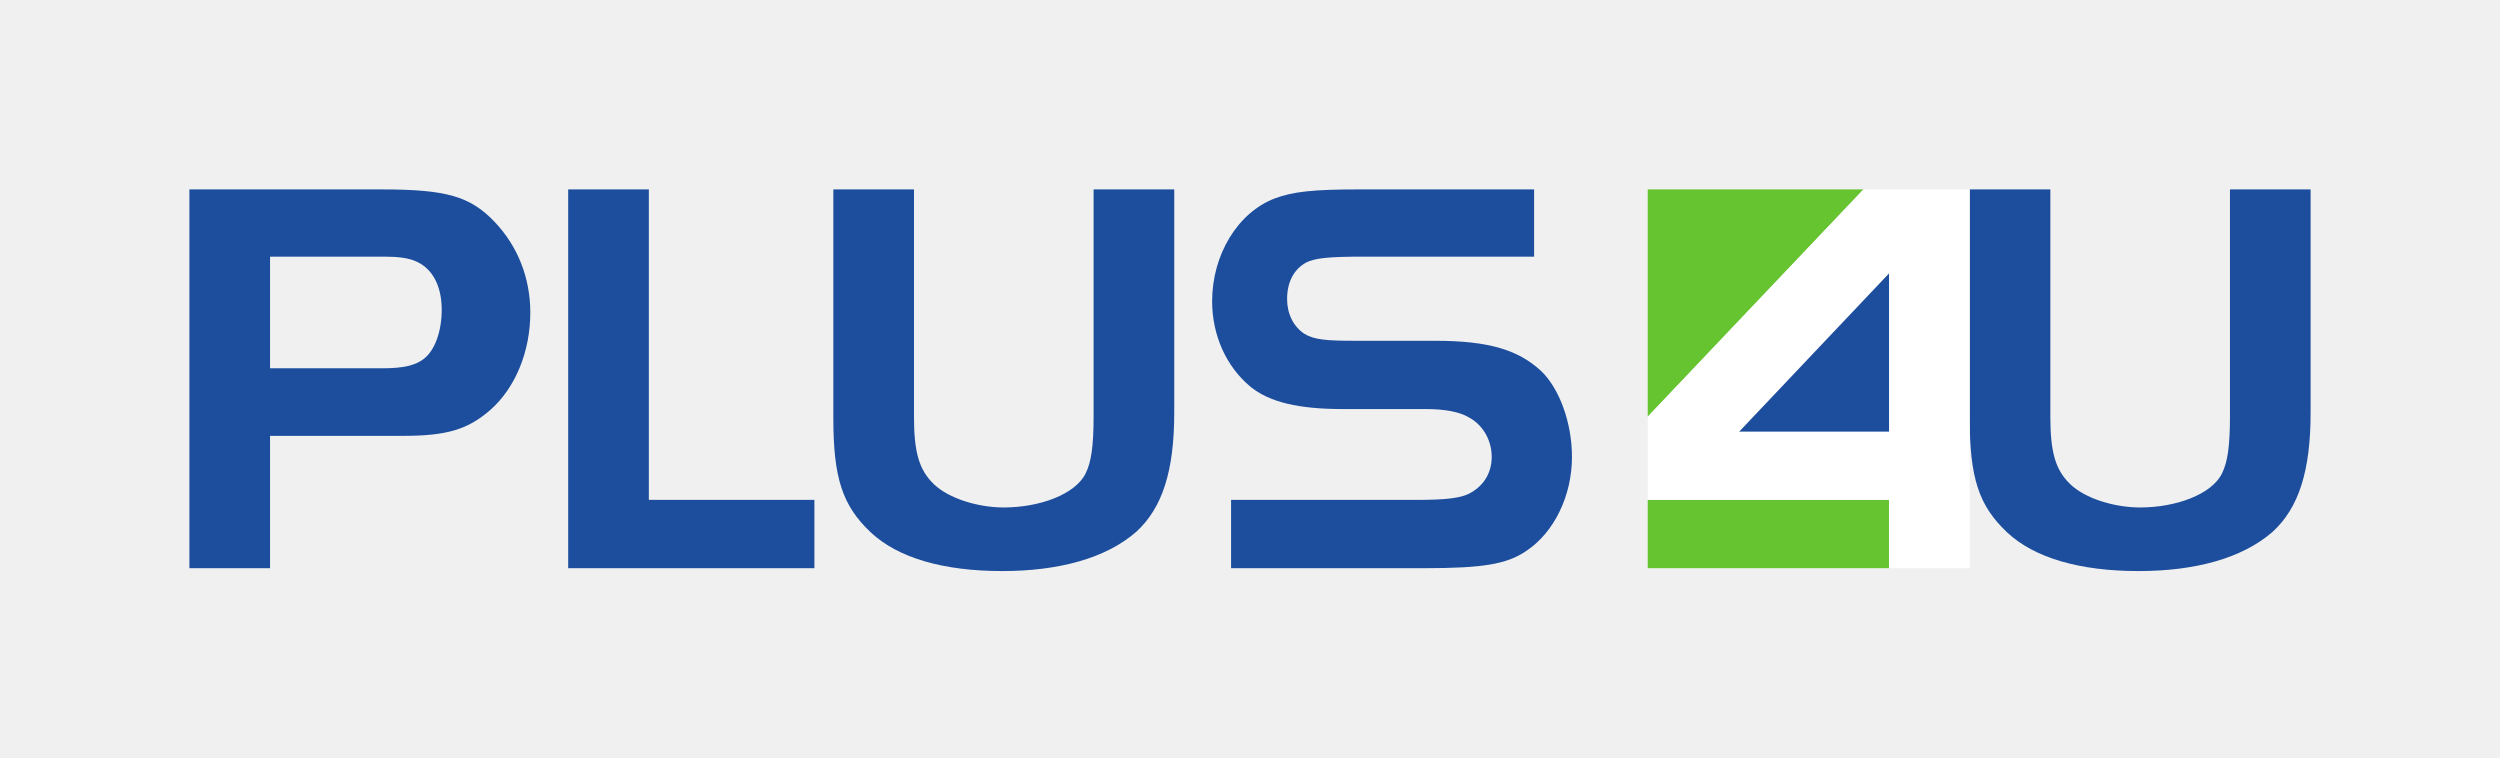
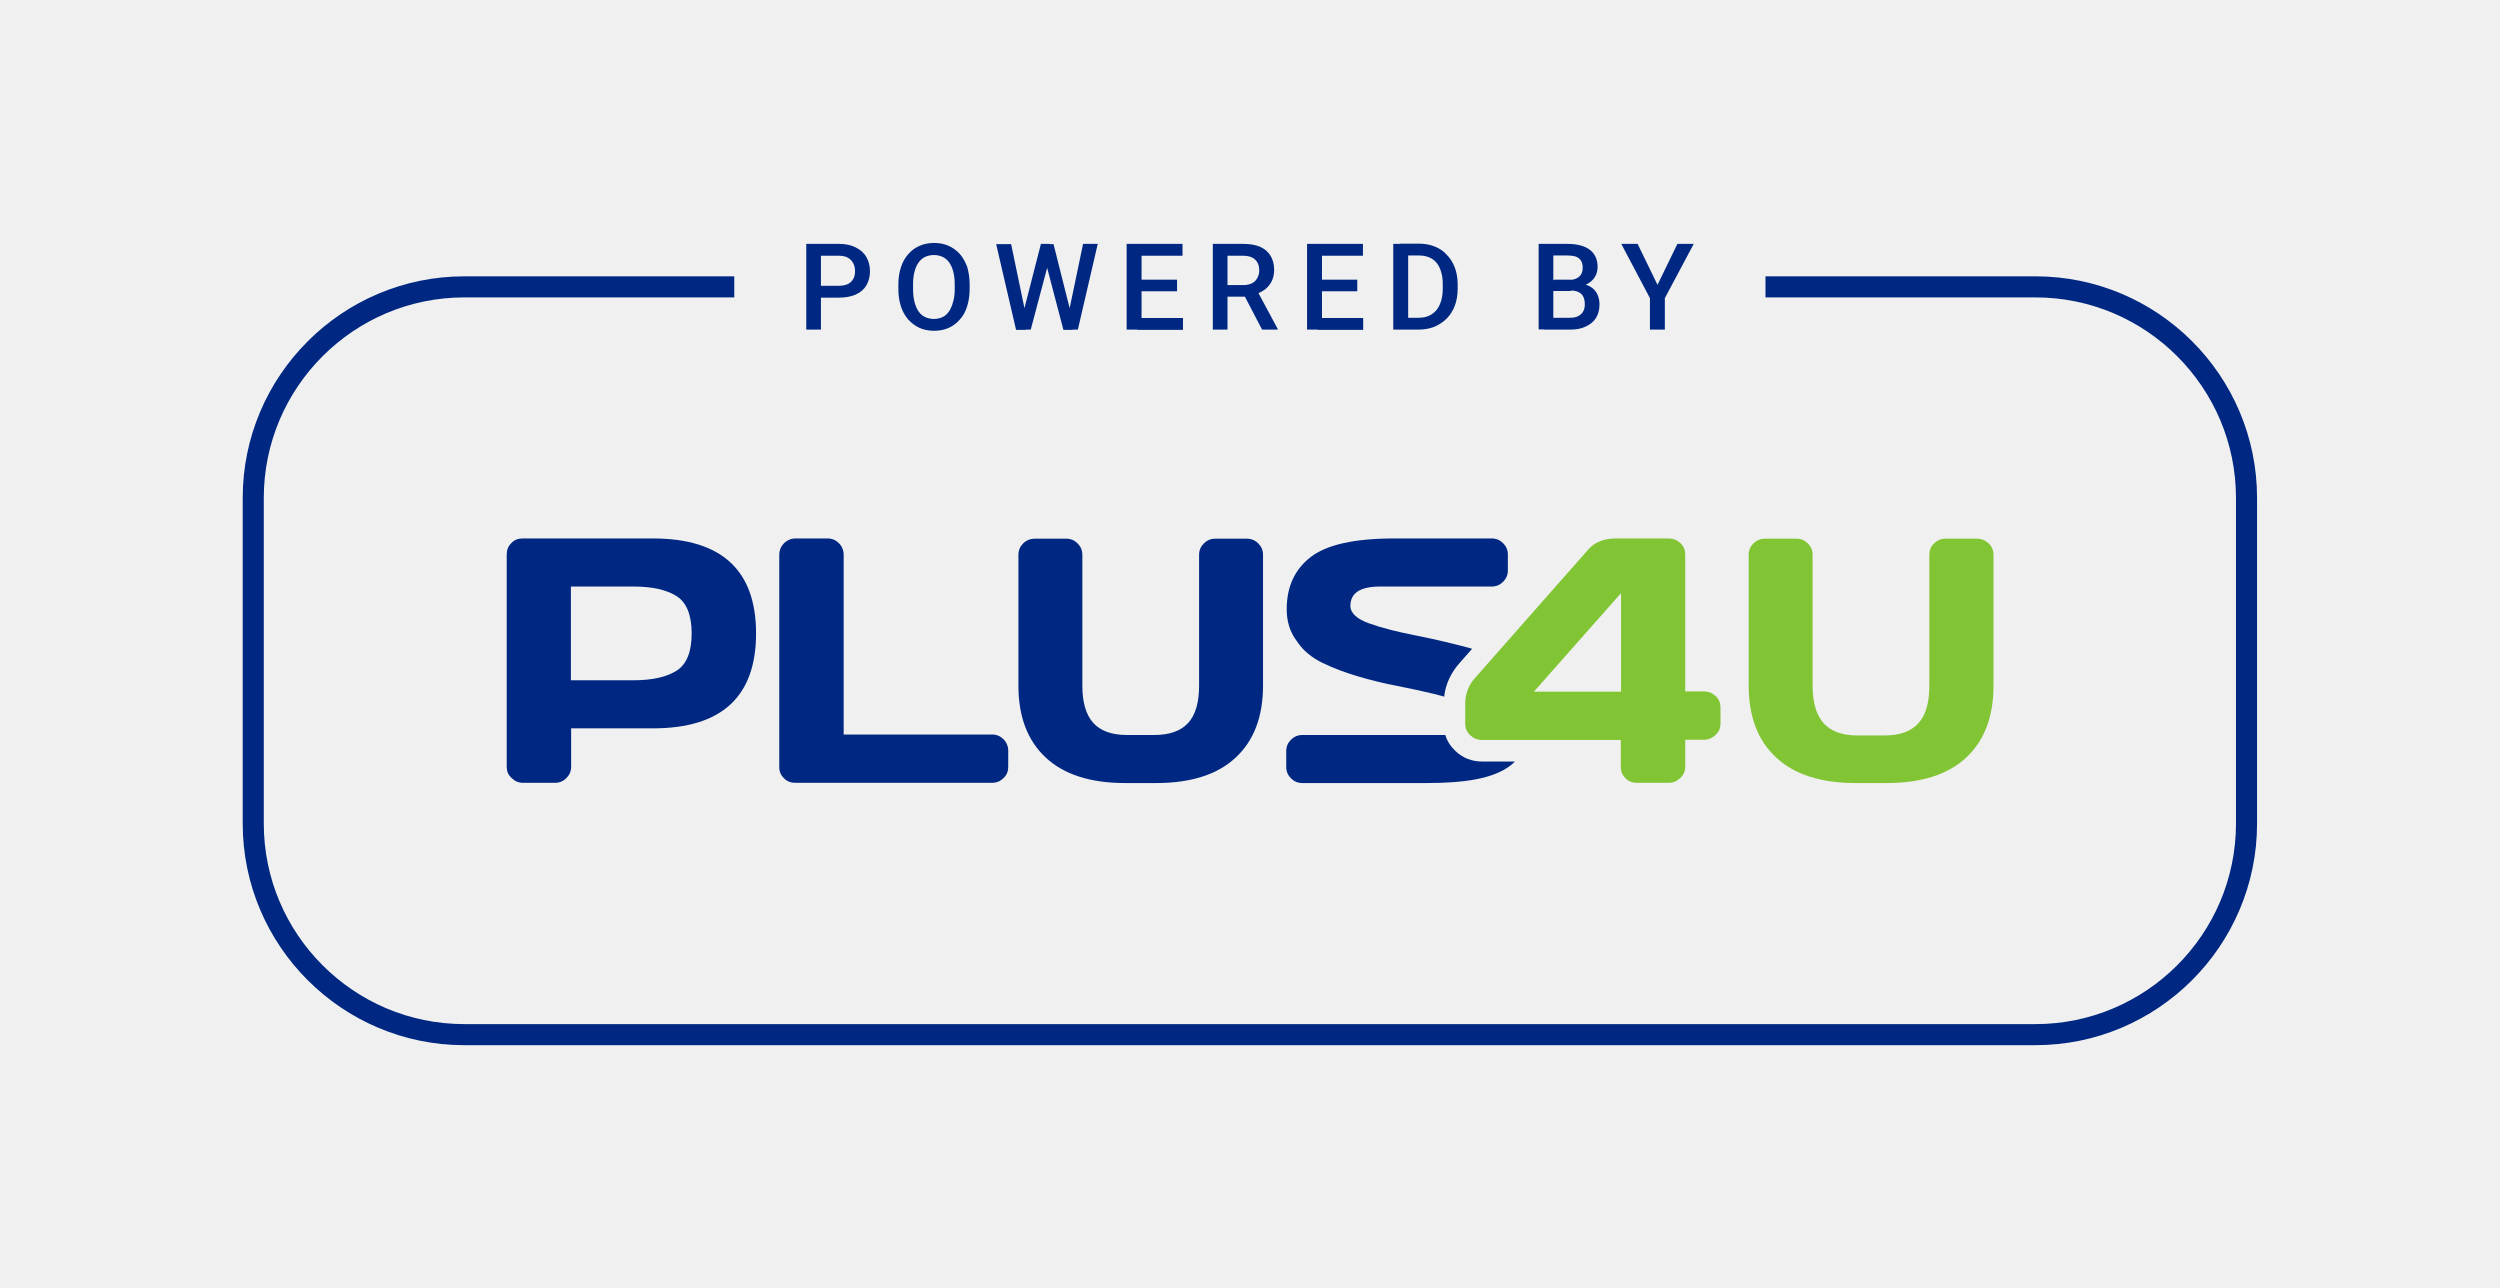
- <svg xmlns="http://www.w3.org/2000/svg" viewBox="0 0 467.717 141.732" height="141.732" width="467.717" xml:space="preserve" version="1.1" id="svg2">
-   <defs id="defs6">
-     <clipPath id="clipPath16" clipPathUnits="userSpaceOnUse">
-       <path id="path18" d="m 0,113.386 374.174,0 L 374.174,0 0,0 0,113.386 Z" />
-     </clipPath>
-   </defs>
-   <g transform="matrix(1.25,0,0,-1.25,0,141.7325)" id="g10">
-     <g id="g12">
-       <g clip-path="url(#clipPath16)" id="g14">
-         <g transform="translate(306.8755,51.0366)" id="g20">
-           <path id="path22" style="fill:#1d4e9e;fill-opacity:1;fill-rule:nonzero;stroke:none" d="m 0,0 c 0,-5.355 0.766,-7.99 2.975,-10.115 2.211,-2.125 6.554,-3.487 10.466,-3.487 5.356,0 10.721,1.956 12.25,5.102 0.85,1.699 1.19,4.164 1.19,8.5 l 0,34.002 12.072,0 0,-33.406 c 0,-8.756 -1.785,-14.282 -5.695,-17.852 -4.592,-3.996 -11.656,-5.865 -20.072,-5.865 -8.756,0 -15.567,1.955 -19.647,5.779 -4.25,3.996 -5.609,8.16 -5.609,17.086 l 0,34.258 12.07,0 L 0,0 Z" />
-         </g>
-         <path id="path24" style="fill:#66c430;fill-opacity:1;fill-rule:nonzero;stroke:none" d="m 246.616,28.351 36.115,0 0,10.217 -36.115,0 0,-10.217 z" />
-         <g transform="translate(246.6157,85.0386)" id="g26">
-           <path id="path28" style="fill:#66c430;fill-opacity:1;fill-rule:nonzero;stroke:none" d="M 0,0 0,-34.016 32.291,0 0,0 Z" />
-         </g>
-         <g transform="translate(282.731,48.7915)" id="g30">
-           <path id="path32" style="fill:#ffffff;fill-opacity:1;fill-rule:nonzero;stroke:none" d="M 0,0 -22.418,0 0,23.674 0,0 Z m -3.824,36.248 -32.291,-34.016 0,-12.455 36.115,0 0,-10.222 12.072,0 0,56.693 -15.896,0 z" />
-         </g>
-         <g transform="translate(260.313,48.7915)" id="g34">
-           <path id="path36" style="fill:#1d4e9e;fill-opacity:1;fill-rule:nonzero;stroke:none" d="M 0,0 22.418,23.674 22.418,0 0,0 Z" />
-         </g>
-         <g transform="translate(184.2529,38.5679)" id="g38">
-           <path id="path40" style="fill:#1d4e9e;fill-opacity:1;fill-rule:nonzero;stroke:none" d="m 0,0 27.703,0 c 4.422,0 6.887,0.233 8.332,1.168 1.869,1.105 2.975,2.971 2.975,5.266 0,2.55 -1.36,4.845 -3.485,5.949 -1.275,0.765 -3.486,1.212 -6.377,1.212 l -12.431,0 c -6.545,0 -10.967,0.999 -13.856,3.378 -3.57,2.976 -5.695,7.65 -5.695,12.752 0,6.97 3.824,13.261 9.349,15.386 2.721,1.02 5.696,1.36 12.667,1.36 l 26.173,0 0,-10.064 -25.577,0 c -5.272,0 -7.227,-0.221 -8.586,-0.902 -1.786,-1.021 -2.805,-2.89 -2.805,-5.441 0,-2.21 0.933,-4.08 2.549,-5.185 1.531,-0.936 3.4,-1.066 7.822,-1.066 l 11.779,0 c 8.16,0 12.496,-1.399 15.896,-4.545 2.721,-2.633 4.59,-7.735 4.59,-12.834 0,-5.782 -2.635,-11.301 -6.885,-14.107 -2.89,-1.955 -6.46,-2.55 -15.216,-2.55 L 0,-10.223 0,0 Z" />
-         </g>
-         <g transform="translate(136.7969,51.0366)" id="g42">
-           <path id="path44" style="fill:#1d4e9e;fill-opacity:1;fill-rule:nonzero;stroke:none" d="m 0,0 c 0,-5.355 0.765,-7.99 2.975,-10.115 2.21,-2.125 6.554,-3.487 10.465,-3.487 5.356,0 10.721,1.956 12.251,5.102 0.85,1.699 1.19,4.164 1.19,8.5 l 0,34.002 12.071,0 0,-33.406 c 0,-8.756 -1.785,-14.282 -5.695,-17.852 -4.591,-3.996 -11.656,-5.865 -20.071,-5.865 -8.756,0 -15.567,1.955 -19.647,5.779 -4.25,3.996 -5.61,8.16 -5.61,17.086 l 0,34.258 L 0,34.002 0,0 Z" />
-         </g>
-         <g transform="translate(97.1123,85.0386)" id="g46">
-           <path id="path48" style="fill:#1d4e9e;fill-opacity:1;fill-rule:nonzero;stroke:none" d="m 0,0 0,-46.471 24.778,0 0,-10.222 -36.85,0.002 0,56.691 L 0,0 Z" />
-         </g>
-         <g transform="translate(57.2695,58.2642)" id="g50">
-           <path id="path52" style="fill:#1d4e9e;fill-opacity:1;fill-rule:nonzero;stroke:none" d="m 0,0 c 3.061,0 4.931,0.426 6.205,1.444 1.615,1.276 2.636,4.08 2.636,7.311 0,3.655 -1.445,6.29 -3.995,7.309 -1.021,0.426 -2.466,0.647 -4.591,0.647 l -17.106,0 L -16.851,0 0,0 Z m -16.851,-29.919 -12.072,0 0,56.692 28.753,0 c 9.691,0 13.261,-1.019 16.916,-4.844 3.485,-3.654 5.356,-8.414 5.356,-13.6 0,-5.779 -2.21,-11.22 -5.951,-14.533 -3.4,-2.976 -6.546,-3.91 -13.175,-3.91 l -19.827,0 0,-19.805 z" />
-         </g>
-       </g>
-     </g>
+ <svg xmlns="http://www.w3.org/2000/svg" version="1.1" id="Vrstva_1" x="0px" y="0px" viewBox="0 0 1055.8 543.9" style="enable-background:new 0 0 1055.8 543.9;" xml:space="preserve">
+   <style type="text/css">
+ 	.st0{fill:#002882;}
+ 	.st1{fill:#81C534;}
+ </style>
+   <path class="st0" d="M859.6,116.7h-114v8.9h114c46.7,0,84.7,38,84.7,84.7v137.5c0,46.7-38,84.7-84.7,84.7H196.1  c-46.7,0-84.7-38-84.7-84.7V210.3c0-46.7,38-84.7,84.7-84.7h114v-8.9h-114c-51.6,0-93.6,42-93.6,93.6v137.5  c0,51.6,42,93.6,93.6,93.6h663.5c51.6,0,93.6-42,93.6-93.6V210.3C953.2,158.7,911.3,116.7,859.6,116.7z" />
+   <path class="st0" d="M354.2,125.7h-9.4v-5h9.4c1.6,0,3-0.3,4-0.8c1-0.5,1.7-1.3,2.2-2.2c0.5-0.9,0.7-2,0.7-3.2  c0-1.1-0.2-2.2-0.7-3.2c-0.5-1-1.2-1.8-2.2-2.4c-1-0.6-2.3-0.9-4-0.9h-7.5v31.2h-6.2V103h13.8c2.8,0,5.2,0.5,7.1,1.5  c2,1,3.5,2.3,4.5,4.1c1,1.7,1.5,3.7,1.5,5.9c0,2.3-0.5,4.3-1.5,6c-1,1.7-2.5,3-4.5,3.9C359.3,125.3,357,125.7,354.2,125.7z   M409.5,120.1v2c0,2.7-0.4,5.2-1.1,7.4c-0.7,2.2-1.7,4-3.1,5.5c-1.3,1.5-2.9,2.7-4.7,3.5c-1.8,0.8-3.9,1.2-6.1,1.2  c-2.2,0-4.3-0.4-6.1-1.2c-1.8-0.8-3.4-2-4.8-3.5c-1.3-1.5-2.4-3.4-3.1-5.5c-0.7-2.2-1.1-4.6-1.1-7.4v-2c0-2.7,0.4-5.2,1.1-7.3  c0.7-2.2,1.8-4,3.1-5.5c1.3-1.5,2.9-2.7,4.8-3.5c1.8-0.8,3.9-1.2,6.1-1.2c2.2,0,4.3,0.4,6.1,1.2c1.8,0.8,3.4,2,4.8,3.5  c1.3,1.5,2.3,3.4,3.1,5.5C409.1,114.9,409.5,117.4,409.5,120.1z M403.2,122.1v-2c0-2-0.2-3.8-0.6-5.3c-0.4-1.6-1-2.9-1.7-3.9  c-0.8-1.1-1.7-1.9-2.8-2.4c-1.1-0.5-2.3-0.8-3.7-0.8c-1.4,0-2.6,0.3-3.7,0.8c-1.1,0.5-2,1.3-2.8,2.4c-0.7,1-1.3,2.3-1.7,3.9  c-0.4,1.5-0.6,3.3-0.6,5.3v2c0,2,0.2,3.8,0.6,5.4c0.4,1.6,1,2.9,1.7,4c0.8,1.1,1.7,1.9,2.8,2.4c1.1,0.5,2.3,0.8,3.7,0.8  c1.4,0,2.6-0.3,3.7-0.8c1.1-0.5,2-1.4,2.7-2.4c0.7-1.1,1.3-2.4,1.7-4C403,125.9,403.2,124.1,403.2,122.1z M432.4,131.1l7.2-28.1h3.8  l-0.4,7.2l-7.7,29h-3.9L432.4,131.1z M427,103l5.8,27.9l0.5,8.4h-4.2l-8.4-36.2H427z M451.6,130.8l5.8-27.8h6.2l-8.4,36.2H451  L451.6,130.8z M444.9,103l7.1,28.2l1,8.1h-3.9l-7.6-29l-0.4-7.2H444.9z M499.6,134.3v5h-19.2v-5H499.6z M482.1,103v36.2h-6.3V103  H482.1z M497.1,118.1v4.9h-16.7v-4.9H497.1z M499.4,103v5h-19.1v-5H499.4z M512.3,103h12.8c2.8,0,5.1,0.4,7,1.2  c1.9,0.8,3.4,2.1,4.4,3.7c1,1.6,1.6,3.6,1.6,6c0,1.8-0.3,3.4-1,4.8c-0.7,1.4-1.6,2.5-2.8,3.5c-1.2,0.9-2.7,1.6-4.3,2.2l-1.9,0.9  h-11.5l-0.1-4.9h8.6c1.5,0,2.7-0.3,3.7-0.8c1-0.5,1.7-1.3,2.2-2.2c0.5-0.9,0.8-2,0.8-3.1c0-1.3-0.2-2.4-0.7-3.3  c-0.5-0.9-1.2-1.7-2.2-2.2c-1-0.5-2.3-0.8-3.9-0.8h-6.6v31.2h-6.2V103z M533,139.2l-8.5-16.3l6.5,0l8.6,16v0.3H533z M575.7,134.3v5  h-19.2v-5H575.7z M558.3,103v36.2H552V103H558.3z M573.2,118.1v4.9h-16.7v-4.9H573.2z M575.6,103v5h-19.1v-5H575.6z M599,139.2h-7.7  l0.1-5h7.7c2.2,0,4.1-0.5,5.6-1.5c1.5-1,2.7-2.4,3.4-4.2c0.8-1.8,1.2-4,1.2-6.5v-2c0-2-0.2-3.7-0.7-5.2c-0.4-1.5-1.1-2.8-1.9-3.8  c-0.8-1-1.9-1.8-3.1-2.3c-1.2-0.5-2.6-0.8-4.3-0.8h-8.1v-5h8.1c2.4,0,4.6,0.4,6.6,1.2c2,0.8,3.7,1.9,5.1,3.5  c1.5,1.5,2.6,3.3,3.4,5.4c0.8,2.1,1.2,4.5,1.2,7.1v1.9c0,2.6-0.4,5-1.2,7.1c-0.8,2.1-1.9,3.9-3.4,5.4c-1.5,1.5-3.2,2.6-5.2,3.5  C603.7,138.8,601.5,139.2,599,139.2z M594.7,103v36.2h-6.3V103H594.7z M663.3,122.9h-9.2l-0.1-4.6h8c1.4,0,2.5-0.2,3.5-0.6  c1-0.4,1.7-1,2.2-1.8c0.5-0.8,0.7-1.7,0.7-2.8c0-1.2-0.2-2.2-0.7-3c-0.5-0.8-1.2-1.3-2.1-1.7c-0.9-0.3-2.2-0.5-3.6-0.5h-6v31.2h-6.2  V103H662c2,0,3.8,0.2,5.3,0.6c1.6,0.4,2.9,1,4,1.8c1.1,0.8,1.9,1.8,2.5,3c0.6,1.2,0.9,2.7,0.9,4.4c0,1.5-0.4,2.9-1.1,4.1  c-0.7,1.2-1.8,2.2-3.2,3c-1.4,0.8-3.1,1.2-5.2,1.4L663.3,122.9z M663,139.2h-10.9l2.8-5h8.1c1.4,0,2.6-0.2,3.5-0.7  c0.9-0.5,1.7-1.1,2.1-2c0.5-0.8,0.7-1.8,0.7-3c0-1.2-0.2-2.2-0.6-3.1c-0.4-0.9-1.1-1.6-2-2c-0.9-0.5-2.1-0.7-3.5-0.7h-7l0.1-4.6h9.1  l1.4,1.7c2,0.1,3.6,0.5,4.9,1.3c1.3,0.8,2.3,1.9,2.9,3.2c0.6,1.3,0.9,2.7,0.9,4.2c0,2.3-0.5,4.2-1.5,5.8c-1,1.6-2.4,2.7-4.3,3.6  C667.9,138.8,665.7,139.2,663,139.2z M691.6,103l8.4,17.3l8.4-17.3h6.9l-12.2,22.9v13.3h-6.3v-13.3L684.7,103H691.6z" />
+   <g>
+     <path class="st0" d="M214,323.8v-89.6c0-1.9,0.6-3.5,1.9-4.8c1.3-1.4,2.9-2,4.8-2h55c29,0,43.6,13.4,43.6,40.1   c0,26.7-14.5,40.1-43.6,40.1h-34.5v16.2c0,1.9-0.7,3.5-2,4.8c-1.3,1.3-2.9,2-4.8,2h-13.5c-1.9,0-3.5-0.7-4.8-2   C214.6,327.3,214,325.7,214,323.8L214,323.8z M241.1,287.3h26.3c8.1,0,14.2-1.4,18.4-4.1c4.2-2.7,6.3-7.9,6.3-15.7   c0-7.7-2.1-13-6.3-15.7s-10.3-4.1-18.4-4.1h-26.3V287.3L241.1,287.3z" />
+     <path class="st0" d="M329.1,324v-89.6c0-2,0.7-3.6,2-5c1.4-1.3,3-2,4.8-2h13.6c1.9,0,3.5,0.7,4.8,2c1.3,1.3,2,3,2,5v75.8H419   c1.9,0,3.5,0.7,4.8,2c1.3,1.3,2,3,2,4.8v6.8c0,1.9-0.6,3.5-2,4.8c-1.3,1.3-2.9,2-4.8,2h-83.1c-1.9,0-3.5-0.6-4.8-1.9   C329.8,327.4,329.1,325.9,329.1,324L329.1,324z" />
+     <path class="st0" d="M430.1,289.5v-55.2c0-1.9,0.7-3.5,2-4.8c1.3-1.3,3-2,4.9-2h13.4c1.8,0,3.4,0.7,4.7,2c1.3,1.3,2,2.9,2,4.8v55.3   c0,7,1.5,12.2,4.6,15.7c3.1,3.4,7.8,5.1,14.3,5.1h11.5c6.4,0,11.2-1.7,14.3-5.1c3.1-3.4,4.6-8.7,4.6-15.7v-55.3   c0-1.9,0.7-3.5,2-4.8c1.3-1.3,2.9-2,4.8-2h13.3c2,0,3.6,0.7,4.9,2c1.3,1.3,2,2.9,2,4.8v55.2c0,13.1-3.8,23.2-11.5,30.4   c-7.7,7.2-18.9,10.8-33.7,10.8h-12.9c-14.8,0-26-3.6-33.7-10.8C433.9,312.7,430.1,302.6,430.1,289.5L430.1,289.5z" />
+     <path class="st0" d="M625.8,321.6c-4.2,0-8.1-1.5-11.2-4.5c-2-1.9-3.5-4.2-4.2-6.7c-3.7,0-23.1,0-30.9,0H550c-1.9,0-3.5,0.7-4.8,2   c-1.3,1.3-2,2.9-2,4.8v6.7c0,1.9,0.7,3.5,2,4.8c1.3,1.3,2.9,2,4.8,2h52.4c16.6,0,28.3-2,35.2-7.2c0.8-0.6,1.5-1.2,2.2-1.9   L625.8,321.6L625.8,321.6z" />
+     <path class="st0" d="M558.6,280c4.6,2.2,9.6,4.1,15.1,5.7c5.5,1.6,11,3,16.5,4c5.5,1.1,10.6,2.2,15.2,3.3c1.6,0.4,3.1,0.8,4.5,1.2   c0.6-5.3,2.9-10.2,6.6-14.3l5.2-5.9c-0.4-0.1-0.9-0.3-1.3-0.4c-7.6-2-15.2-3.8-22.8-5.3s-14-3.1-19.3-5c-5.3-1.9-8-4.4-8-7.4   c0-5.5,4.2-8.2,12.6-8.2h47.1c1.9,0,3.5-0.7,4.8-2c1.3-1.3,2-2.9,2-4.8v-6.7c0-1.9-0.7-3.5-2-4.8c-1.3-1.3-2.9-2-4.8-2h-41.2   c-16.7,0-28.4,2.6-35.2,7.8c-6.8,5.2-10.2,12.6-10.2,22.1c0,5.2,1.4,9.7,4.3,13.5C550.3,274.8,554.1,277.8,558.6,280L558.6,280z" />
+   </g>
+   <g>
+     <path class="st1" d="M618.8,305.7v-8.6c0-4.2,1.5-8,4.5-11.2l47.6-54c2.6-2.9,6.4-4.4,11.2-4.5h22.6c2,0,3.6,0.7,5,2   c1.4,1.3,2,2.9,2,4.8v57.8h7.9c2,0,3.6,0.7,5,2c1.4,1.3,2,3,2,4.8v6.8c0,1.9-0.7,3.5-2.1,4.8c-1.4,1.3-3,2-4.9,2h-7.9v11.4   c0,1.9-0.7,3.5-2.1,4.8c-1.4,1.3-3,2-4.9,2h-13.4c-1.9,0-3.5-0.6-4.8-1.9c-1.3-1.3-2-2.8-2-4.7v-11.5h-58.7c-1.9,0-3.5-0.7-4.9-2   C619.5,309.2,618.8,307.6,618.8,305.7L618.8,305.7z M647.8,292.1h36.8v-41.6L647.8,292.1z" />
+     <path class="st1" d="M738.5,289.5v-55.2c0-1.9,0.7-3.5,2-4.8c1.3-1.3,2.9-2,4.9-2h13.4c1.8,0,3.4,0.7,4.7,2c1.3,1.3,2,2.9,2,4.8   v55.4c0,7,1.6,12.2,4.6,15.7c3.1,3.4,7.8,5.2,14.3,5.2h11.5c6.4,0,11.2-1.7,14.3-5.2c3.1-3.4,4.6-8.7,4.6-15.7v-55.4   c0-1.9,0.6-3.5,2-4.8c1.3-1.3,2.9-2,4.8-2h13.3c2,0,3.6,0.7,5,2c1.3,1.3,2,2.9,2,4.8v55.2c0,13.1-3.8,23.2-11.5,30.4   c-7.7,7.2-18.9,10.8-33.7,10.8h-12.9c-14.8,0-26-3.6-33.7-10.8C742.3,312.7,738.5,302.5,738.5,289.5L738.5,289.5z" />
  </g>
</svg>
